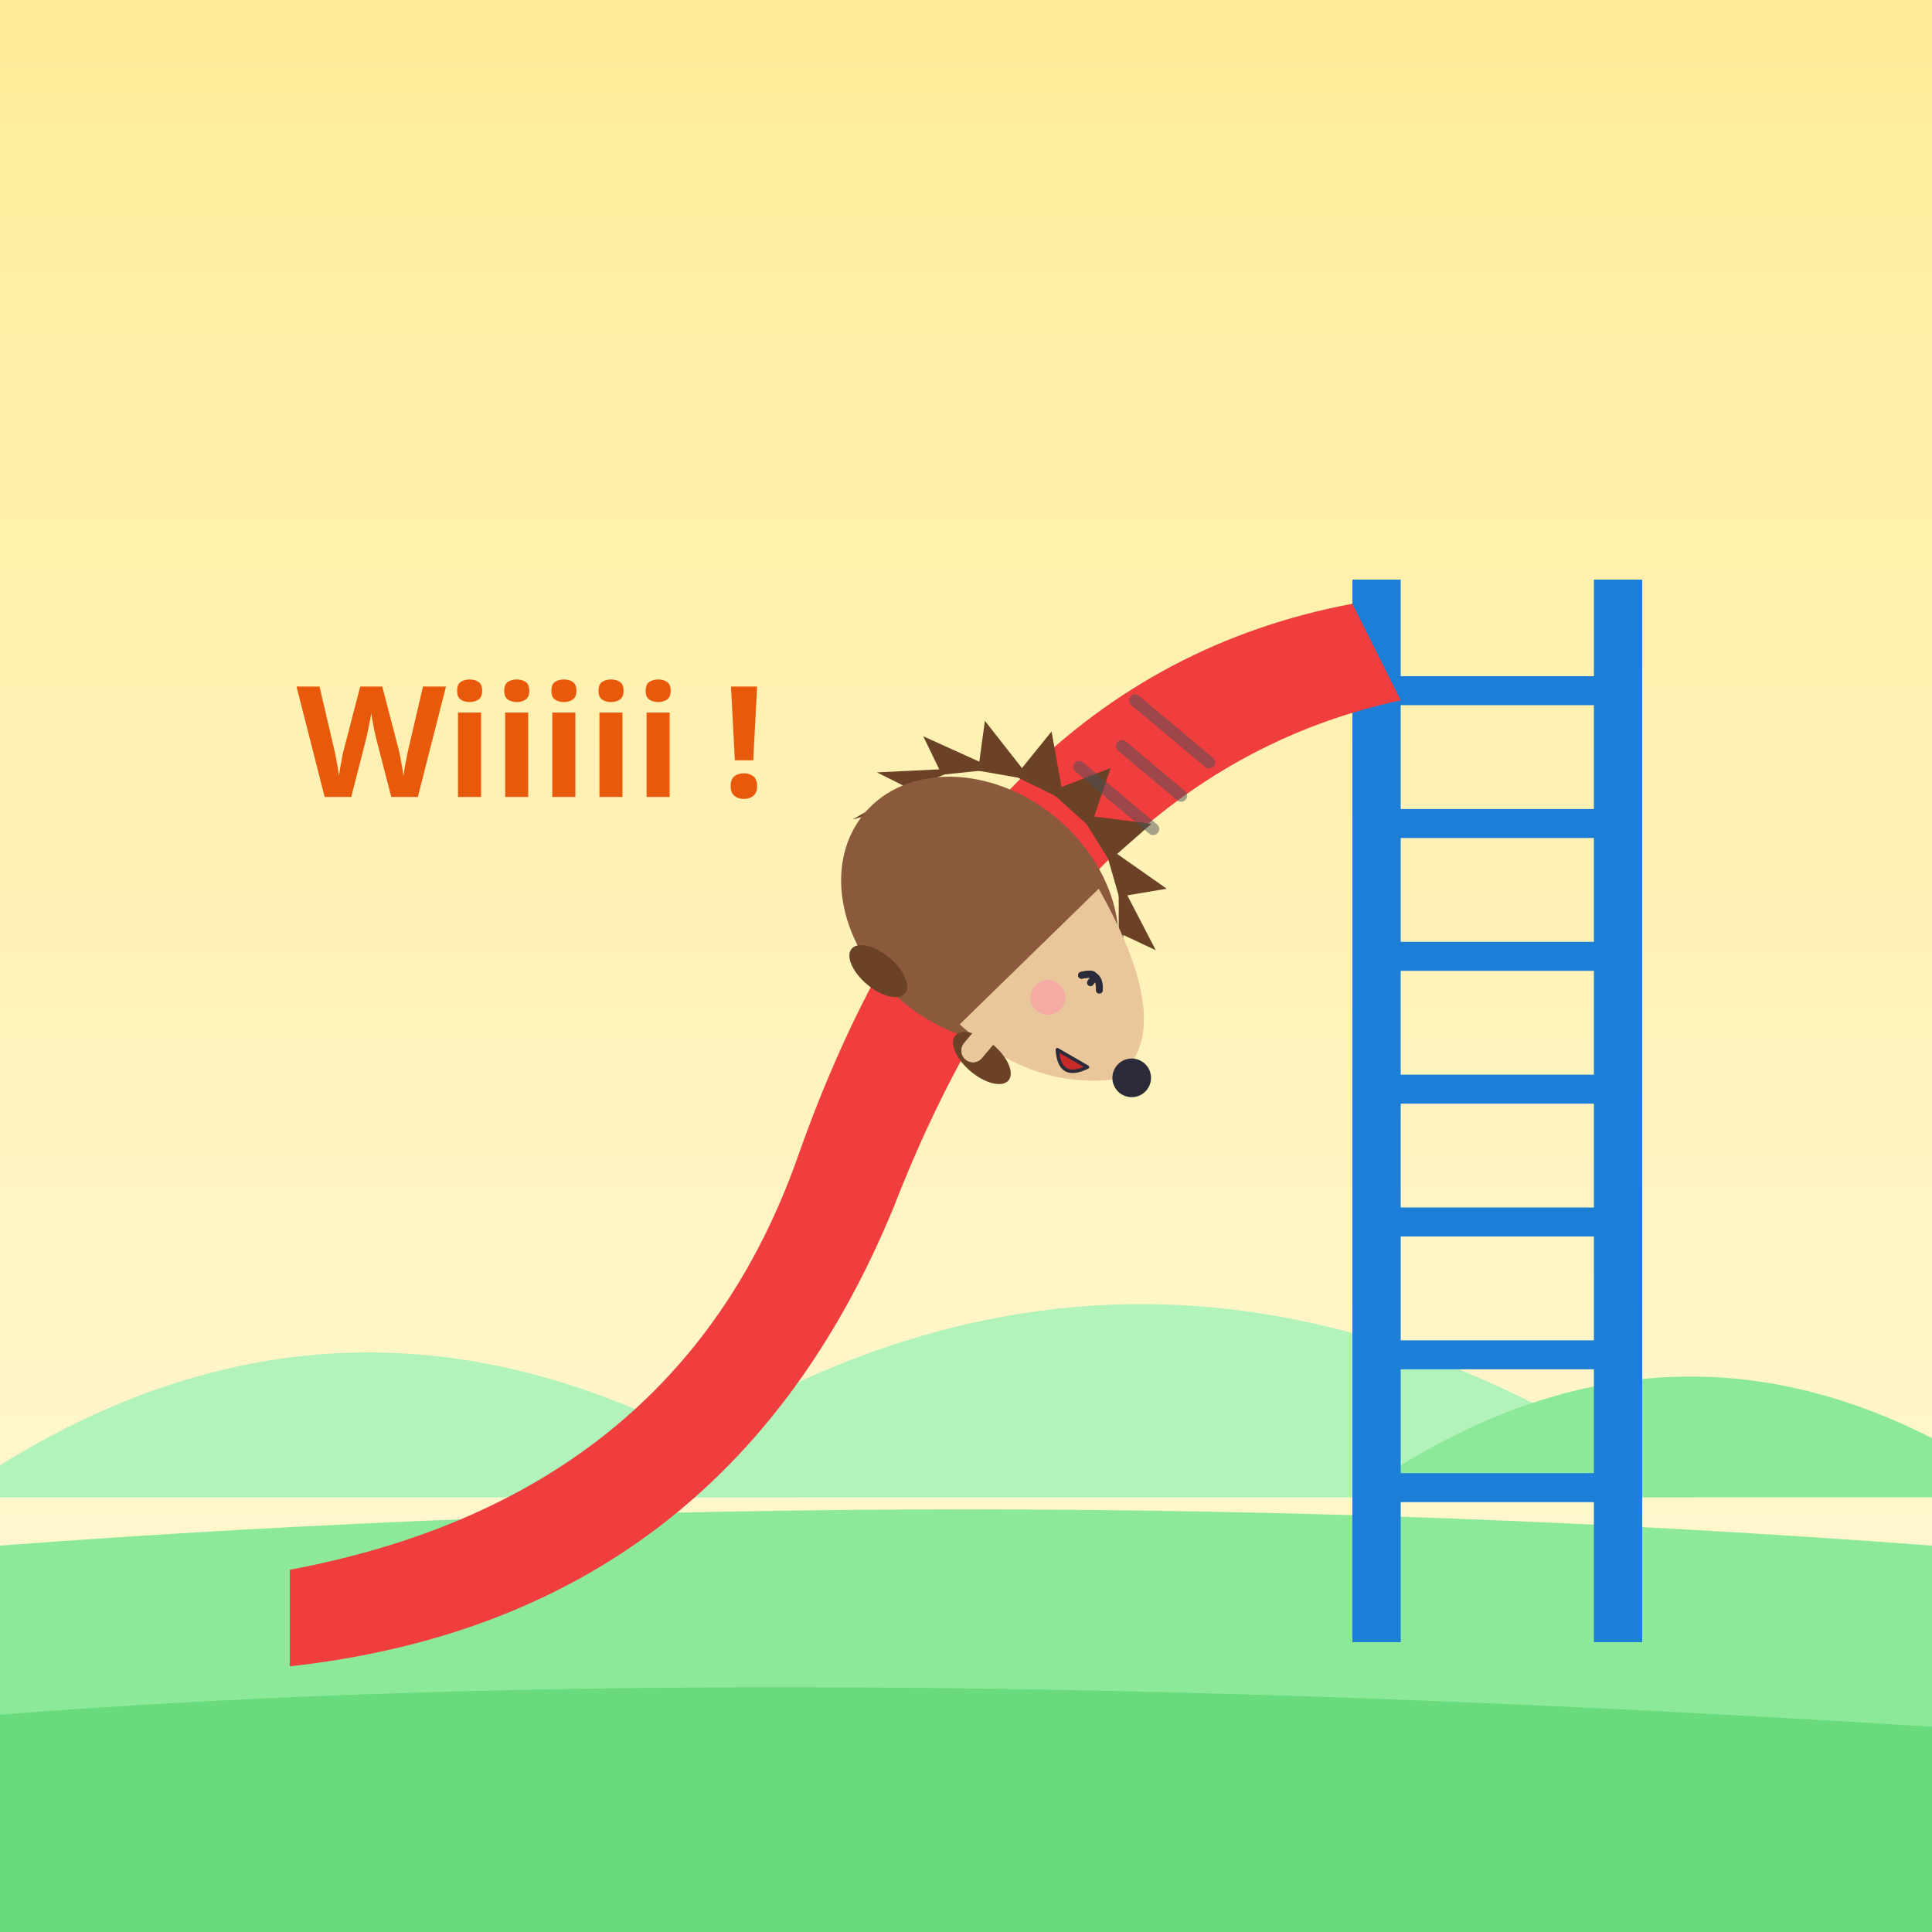
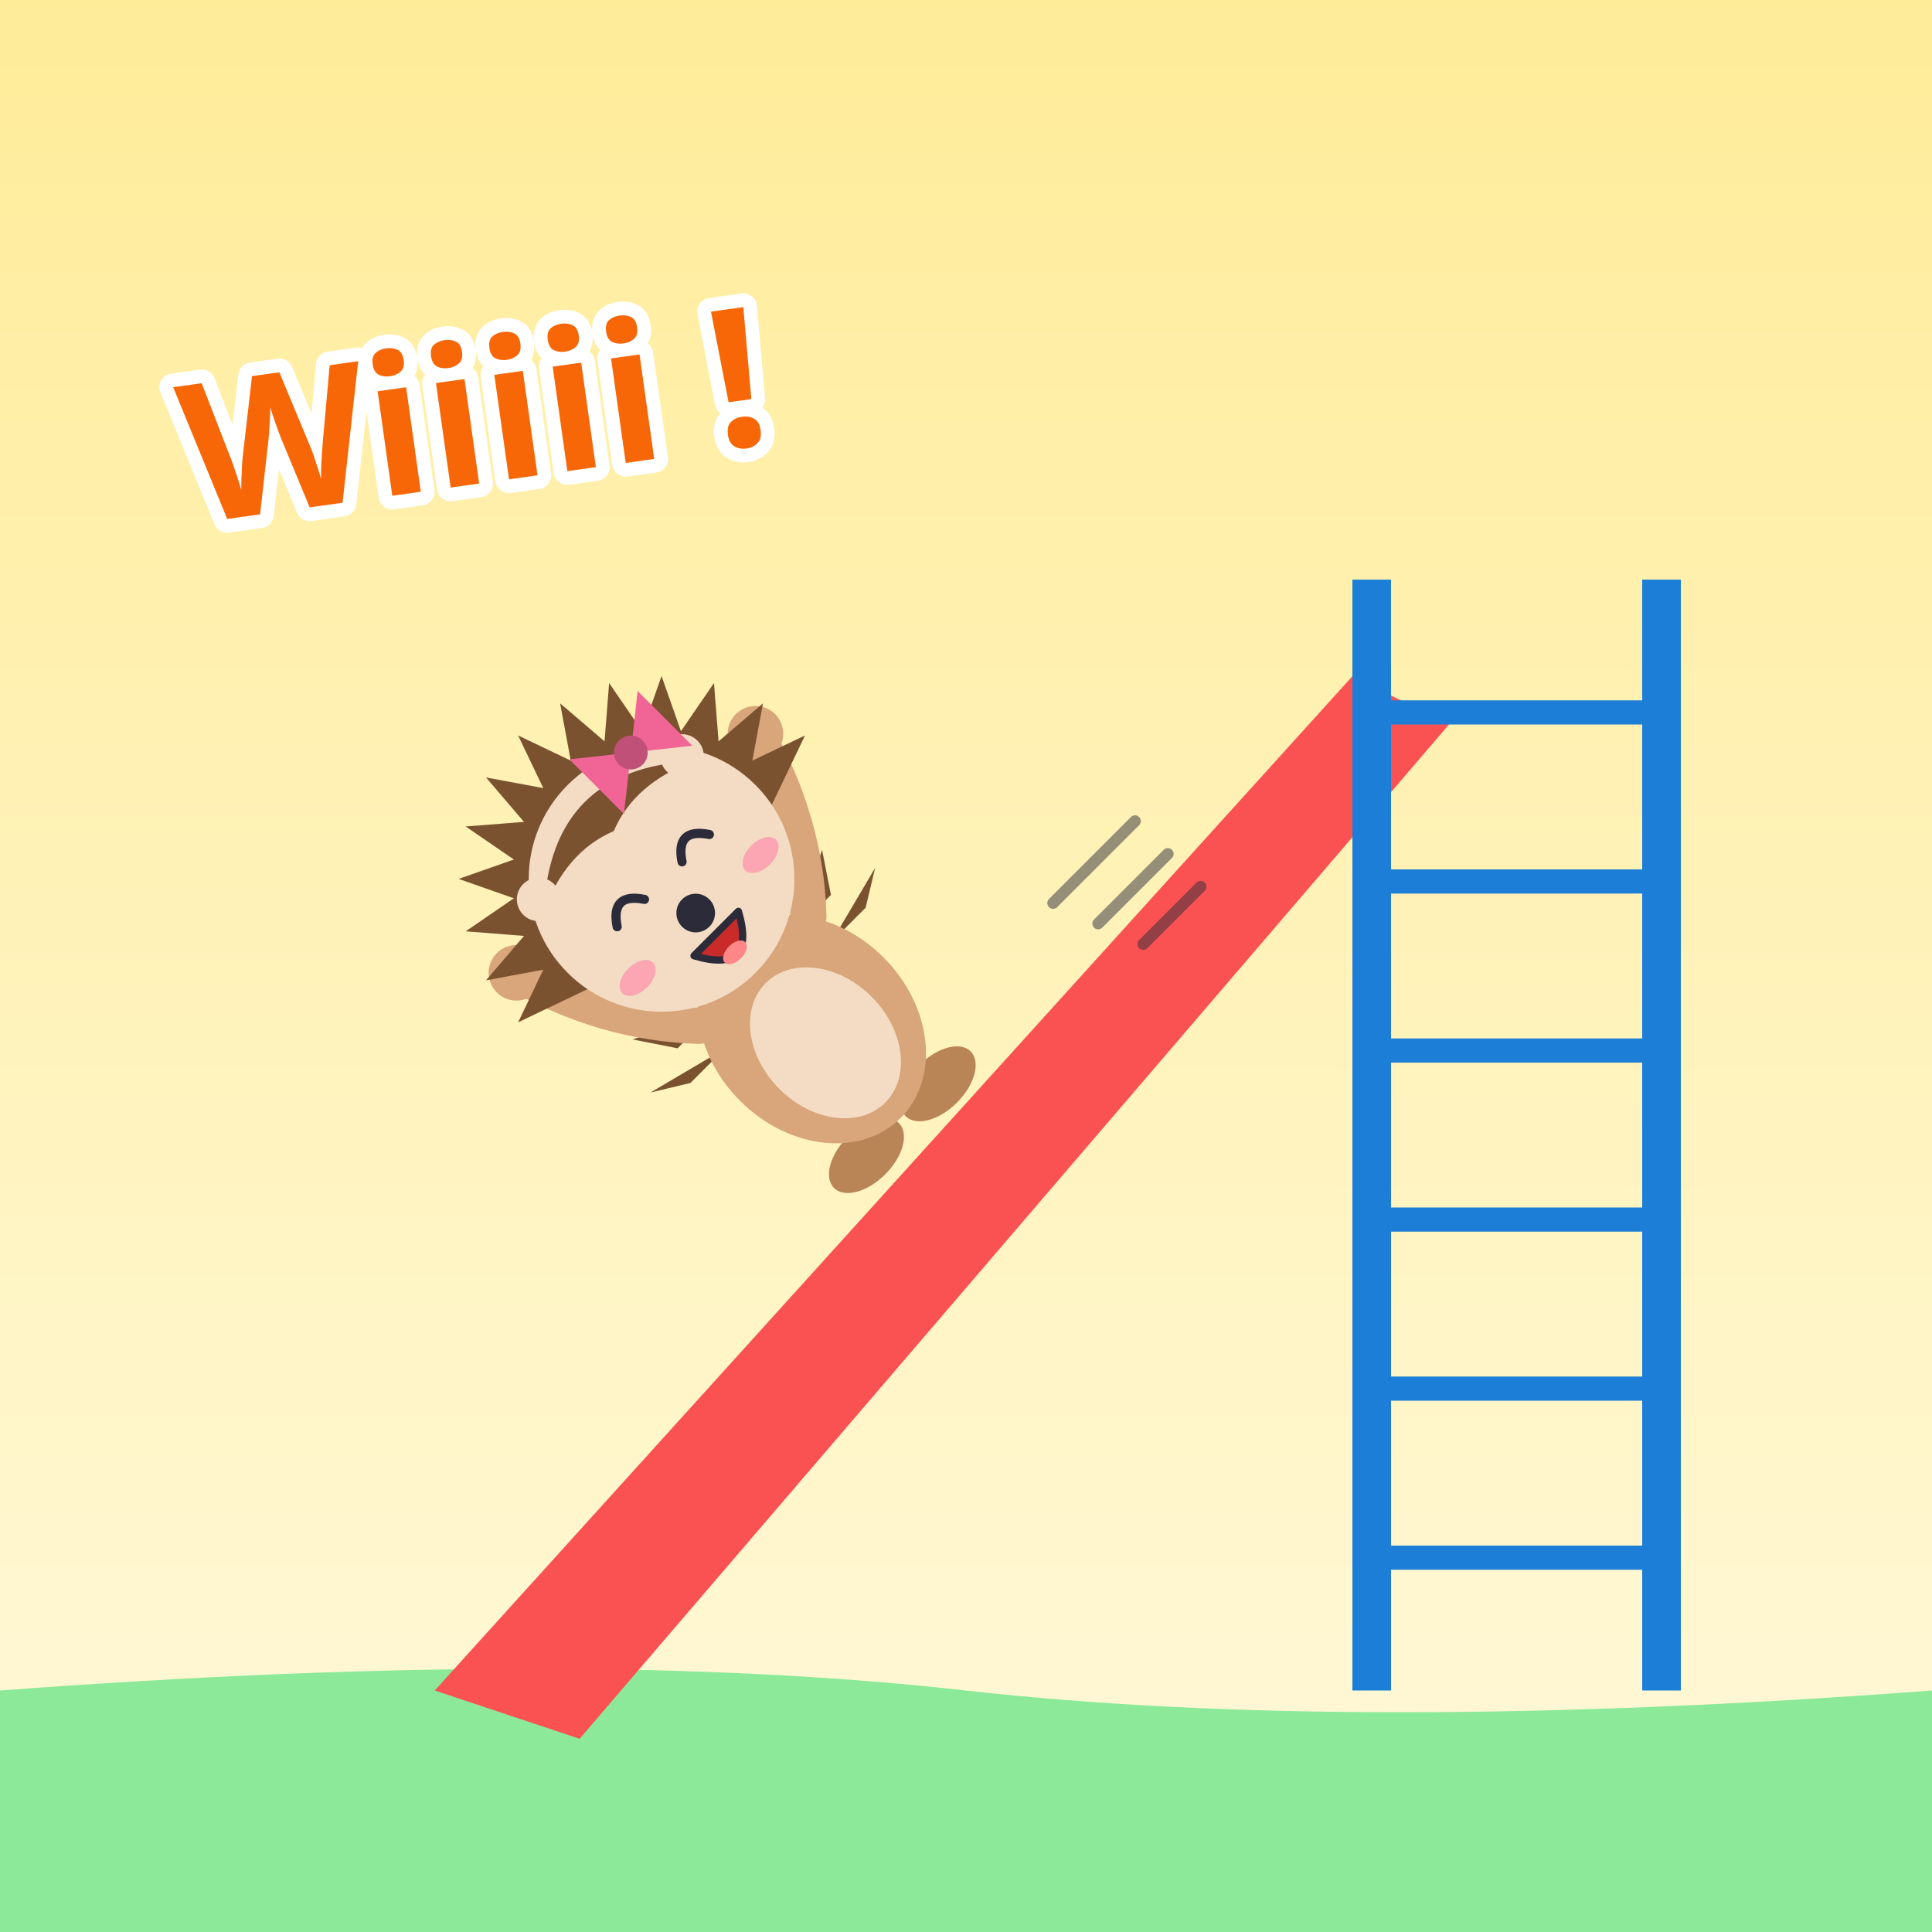
<svg xmlns="http://www.w3.org/2000/svg" viewBox="0 0 800 800" width="800" height="800">
  <defs>
-     <linearGradient id="ciel" x1="0" y1="0" x2="0" y2="1">
+     <linearGradient id="d8" x1="0" y1="0" x2="0" y2="1">
      <stop offset="0" stop-color="#ffec99" />
      <stop offset="1" stop-color="#fff9db" />
    </linearGradient>
  </defs>
-   <rect width="800" height="800" fill="url(#ciel)" />
-   <path d="M -20 620 Q 150 500 330 620 Z" fill="#b2f2bb" />
-   <path d="M 250 620 Q 470 460 700 620 Z" fill="#b2f2bb" />
-   <path d="M 560 620 Q 700 520 840 620 Z" fill="#8ce99a" />
-   <path d="M 0 640 Q 400.0 610 800 640 L 800 800 L 0 800 Z" fill="#8ce99a" />
-   <path d="M 0 710 Q 320.0 685 800 715 L 800 800 L 0 800 Z" fill="#69db7c" />
-   <rect x="560" y="240" width="20" height="440" fill="#1c7ed6" />
-   <rect x="660" y="240" width="20" height="440" fill="#1c7ed6" />
-   <rect x="560" y="280" width="120" height="12" fill="#1c7ed6" />
-   <rect x="560" y="335" width="120" height="12" fill="#1c7ed6" />
-   <rect x="560" y="390" width="120" height="12" fill="#1c7ed6" />
-   <rect x="560" y="445" width="120" height="12" fill="#1c7ed6" />
-   <rect x="560" y="500" width="120" height="12" fill="#1c7ed6" />
-   <rect x="560" y="555" width="120" height="12" fill="#1c7ed6" />
-   <rect x="560" y="610" width="120" height="12" fill="#1c7ed6" />
-   <path d="M 560 250 Q 400 280 330 480 Q 280 620 120 650 L 120 690 Q 300 670 370 500 Q 440 320 580 290 Z" fill="#f03e3e" />
-   <g transform="translate(380 420) rotate(40)">
-     <g transform="scale(0.8 0.8)">
-       <polygon points="-89.8,-48.8 -61.8,-48.8 -104,-38.5" fill="#6b4226" transform="rotate(-110 -75.8 -48.8)" />
-       <polygon points="-93.8,-65.7 -65.8,-65.7 -109.8,-63.6" fill="#6b4226" transform="rotate(-94 -79.8 -65.7)" />
-       <polygon points="-92.5,-82.9 -64.5,-82.9 -107.8,-89.1" fill="#6b4226" transform="rotate(-78 -78.5 -82.9)" />
-       <polygon points="-85.8,-99.1 -57.8,-99.1 -98.3,-113.2" fill="#6b4226" transform="rotate(-62 -71.8 -99.1)" />
-       <polygon points="-74.4,-113.1 -46.4,-113.1 -81.9,-133.9" fill="#6b4226" transform="rotate(-46 -60.4 -113.1)" />
-       <polygon points="-59,-123.7 -31,-123.7 -60,-149.7" fill="#6b4226" transform="rotate(-30 -45 -123.7)" />
-       <polygon points="-40.9,-130.2 -12.9,-130.2 -34.2,-159.3" fill="#6b4226" transform="rotate(-14 -26.9 -130.2)" />
-       <polygon points="-21.6,-132 6.4,-132 -6.5,-161.9" fill="#6b4226" transform="rotate(2 -7.6 -132)" />
-       <polygon points="-2.4,-129 25.6,-129 20.9,-157.5" fill="#6b4226" transform="rotate(18 11.6 -129)" />
-       <polygon points="15.1,-121.4 43.1,-121.4 45.9,-146.3" fill="#6b4226" transform="rotate(34 29.1 -121.4)" />
-       <polygon points="29.6,-109.9 57.6,-109.9 66.6,-129.1" fill="#6b4226" transform="rotate(50 43.6 -109.9)" />
-       <polygon points="39.9,-95.2 67.9,-95.2 81.4,-107.4" fill="#6b4226" transform="rotate(66 53.9 -95.2)" />
-       <polygon points="45.3,-78.6 73.3,-78.6 89,-82.8" fill="#6b4226" transform="rotate(82 59.3 -78.6)" />
-       <ellipse cx="-10" cy="-62" rx="78" ry="62" fill="#8b5a3c" />
-       <path d="M 30 -110 Q 110 -80 100 -40 Q 70 -8 20 -10 Z" fill="#e9c79b" />
-       <circle cx="106" cy="-46" r="10" fill="#2b2b3a" />
-       <ellipse cx="-30" cy="-4" rx="18" ry="9" fill="#6b4226" />
-       <ellipse cx="40" cy="-4" rx="18" ry="9" fill="#6b4226" />
-       <g transform="translate(58 -72)">
-         <path d="M -6 2 Q 0 -6 0 2" fill="none" stroke="#2b2b3a" stroke-width="3.6" stroke-linecap="round" stroke-linejoin="round" />
-         <path d="M -6 2 Q 0 -6 6 2" fill="none" stroke="#2b2b3a" stroke-width="3.6" stroke-linecap="round" stroke-linejoin="round" />
+   <rect x="0" y="0" width="800" height="800" fill="url(#d8)" />
+   <path d="M 0 700 Q 240.0 682 400.0 700 T 800 700 L 800 800 L 0 800 Z" fill="#8ce99a" />
+   <polygon points="180,700 560,280 600,300 240,720" fill="#fa5252" />
+   <rect x="560" y="240" width="16" height="460" fill="#1c7ed6" />
+   <rect x="680" y="240" width="16" height="460" fill="#1c7ed6" />
+   <rect x="560" y="290" width="136" height="10" fill="#1c7ed6" />
+   <rect x="560" y="360" width="136" height="10" fill="#1c7ed6" />
+   <rect x="560" y="430" width="136" height="10" fill="#1c7ed6" />
+   <rect x="560" y="500" width="136" height="10" fill="#1c7ed6" />
+   <rect x="560" y="570" width="136" height="10" fill="#1c7ed6" />
+   <rect x="560" y="640" width="136" height="10" fill="#1c7ed6" />
+   <g transform="translate(380 470) rotate(-45)">
+     <g>
+       <polygon points="-51.3,-81.8 -65.8,-90.7 -31.3,-81.8" fill="#7a5230" />
+       <polygon points="-44.9,-95.7 -55.5,-111.5 -24.9,-95.7" fill="#7a5230" />
+       <polygon points="-35.2,-106.6 -40.2,-127.9 -15.2,-106.6" fill="#7a5230" />
+       <polygon points="15.2,-106.6 40.2,-127.9 35.2,-106.6" fill="#7a5230" />
+       <polygon points="24.9,-95.7 55.5,-111.5 44.9,-95.7" fill="#7a5230" />
+       <polygon points="31.3,-81.8 65.8,-90.7 51.3,-81.8" fill="#7a5230" />
+       <ellipse cx="-21" cy="-9" rx="19" ry="11" fill="#b98556" />
+       <ellipse cx="21" cy="-9" rx="19" ry="11" fill="#b98556" />
+       <ellipse cx="0" cy="-62" rx="42" ry="52" fill="#d9a57b" />
+       <ellipse cx="0" cy="-54" rx="27" ry="35" fill="#f3dcc3" />
+       <path d="M -32 -96 Q -59 -124.5 -70 -165" fill="none" stroke="#d9a57b" stroke-width="15" stroke-linecap="round" stroke-linejoin="round" />
+       <path d="M 32 -96 Q 59 -124.5 70 -165" fill="none" stroke="#d9a57b" stroke-width="15" stroke-linecap="round" stroke-linejoin="round" />
+       <circle cx="-70" cy="-165" r="11.5" fill="#d9a57b" />
+       <circle cx="70" cy="-165" r="11.5" fill="#d9a57b" />
+       <g>
+         <polygon points="-50,-162 -84,-150 -50,-138" fill="#7a5230" />
+         <polygon points="-45.2,-174.5 -81.1,-171.7 -51.4,-151.3" fill="#7a5230" />
+         <polygon points="-37.3,-185.4 -72.7,-192 -49.3,-164.6" fill="#7a5230" />
+         <polygon points="-26.9,-193.8 -59.4,-209.4 -43.8,-176.9" fill="#7a5230" />
+         <polygon points="-14.6,-199.3 -42,-222.7 -35.4,-187.3" fill="#7a5230" />
+         <polygon points="-1.3,-201.4 -21.7,-231.1 -24.5,-195.2" fill="#7a5230" />
+         <polygon points="12,-200 0,-234 -12,-200" fill="#7a5230" />
+         <polygon points="24.5,-195.2 21.7,-231.1 1.3,-201.4" fill="#7a5230" />
+         <polygon points="35.4,-187.3 42,-222.7 14.6,-199.3" fill="#7a5230" />
+         <polygon points="43.8,-176.9 59.4,-209.4 26.9,-193.8" fill="#7a5230" />
+         <polygon points="49.3,-164.6 72.7,-192 37.3,-185.4" fill="#7a5230" />
+         <polygon points="51.4,-151.3 81.1,-171.7 45.2,-174.5" fill="#7a5230" />
+         <polygon points="50,-138 84,-150 50,-162" fill="#7a5230" />
+         <circle cx="0" cy="-150" r="55" fill="#f3dcc3" />
+         <path d="M -44 -175 Q 0 -215 44 -175 Q 20 -186 0 -178 Q -20 -186 -44 -175 Z" fill="#7a5230" />
+         <circle cx="-42" cy="-180" r="9" fill="#f3dcc3" />
+         <circle cx="42" cy="-180" r="9" fill="#f3dcc3" />
+         <ellipse cx="-36" cy="-128" rx="9" ry="5.5" fill="#ff8fab" opacity="0.7" />
+         <ellipse cx="36" cy="-128" rx="9" ry="5.5" fill="#ff8fab" opacity="0.7" />
+         <path d="M -27 -149 Q -19 -161 -11 -149" fill="none" stroke="#2b2b3a" stroke-width="3.8" stroke-linecap="round" stroke-linejoin="round" />
+         <path d="M 11 -149 Q 19 -161 27 -149" fill="none" stroke="#2b2b3a" stroke-width="3.8" stroke-linecap="round" stroke-linejoin="round" />
+         <circle cx="0" cy="-130" r="8" fill="#2b2b3a" />
+         <path d="M -13 -118 Q 0 -94 13 -118 Z" fill="#c92a2a" stroke="#2b2b3a" stroke-width="3" stroke-linecap="round" stroke-linejoin="round" />
+         <ellipse cx="0" cy="-107" rx="6" ry="3.5" fill="#ff8787" />
+         <g>
+           <polygon points="28,-196 8,-212 8,-180" fill="#f06595" />
+           <polygon points="28,-196 48,-212 48,-180" fill="#f06595" />
+           <circle cx="28" cy="-196" r="7" fill="#c05077" />
+         </g>
      </g>
-       <circle cx="46" cy="-50" r="9" fill="#ff8fab" opacity="0.5" />
-       <g transform="translate(76 -34) rotate(-10)">
-         <path d="M -9 0 Q 0 13.5 9 0 Z" fill="#c92a2a" stroke="#2b2b3a" stroke-width="1.8" stroke-linecap="round" stroke-linejoin="round" />
-       </g>
-       <line x1="34" y1="-40" x2="34" y2="-4" stroke="#e9c79b" stroke-width="12" stroke-linecap="round" />
-       <line x1="34" y1="-40" x2="34" y2="-4" stroke="#e9c79b" stroke-width="12" stroke-linecap="round" />
    </g>
  </g>
-   <g transform="translate(470 290) rotate(40)" opacity="0.5">
-     <line x1="0" y1="0" x2="40" y2="0" stroke="#495057" stroke-width="5" stroke-linecap="round" />
-     <line x1="8" y1="18" x2="40" y2="18" stroke="#495057" stroke-width="5" stroke-linecap="round" />
-     <line x1="0" y1="36" x2="40" y2="36" stroke="#495057" stroke-width="5" stroke-linecap="round" />
+   <g transform="translate(470 340) rotate(-45) scale(1.2 1.2)">
+     <line x1="0" y1="0" x2="-40" y2="0" stroke="#2b2b3a" stroke-width="4" stroke-linecap="round" opacity="0.5" />
+     <line x1="0" y1="16" x2="-34" y2="16" stroke="#2b2b3a" stroke-width="4" stroke-linecap="round" opacity="0.5" />
+     <line x1="0" y1="32" x2="-28" y2="32" stroke="#2b2b3a" stroke-width="4" stroke-linecap="round" opacity="0.5" />
  </g>
-   <text x="220" y="330" font-family="Fredoka, Andika, sans-serif" font-weight="700" font-size="64" text-anchor="middle" fill="#e8590c">Wiiiii !</text>
+   <text x="200" y="200" font-family="Fredoka, Andika, sans-serif" font-weight="700" font-size="80" text-anchor="middle" fill="#f76707" stroke="#fff" stroke-width="11.4" stroke-linejoin="round" paint-order="stroke" transform="rotate(-8 200 200)">Wiiiii !</text>
</svg>
